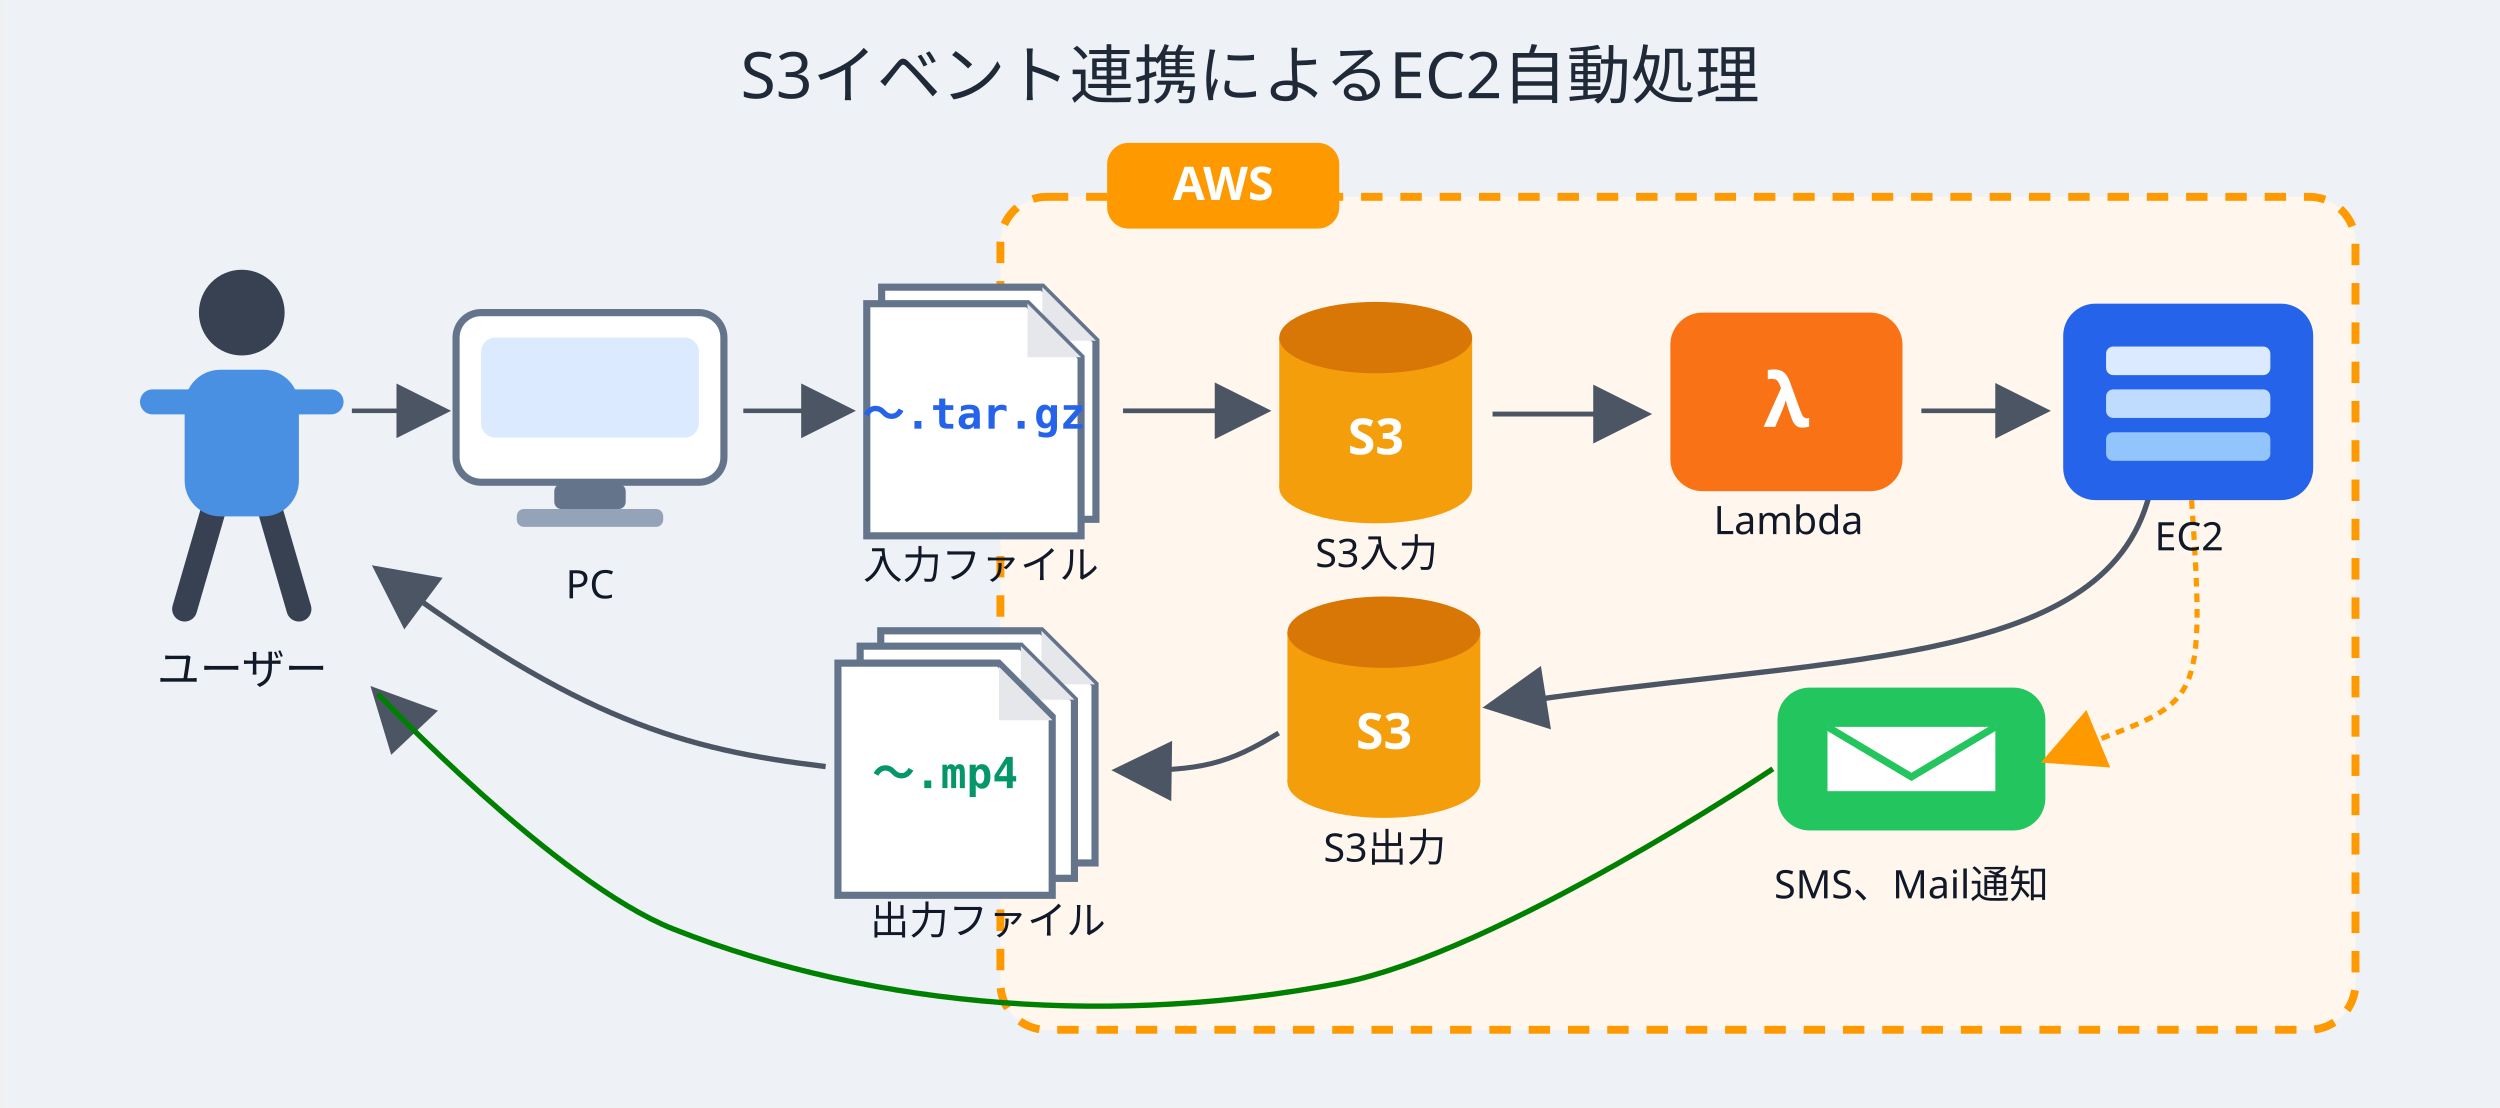
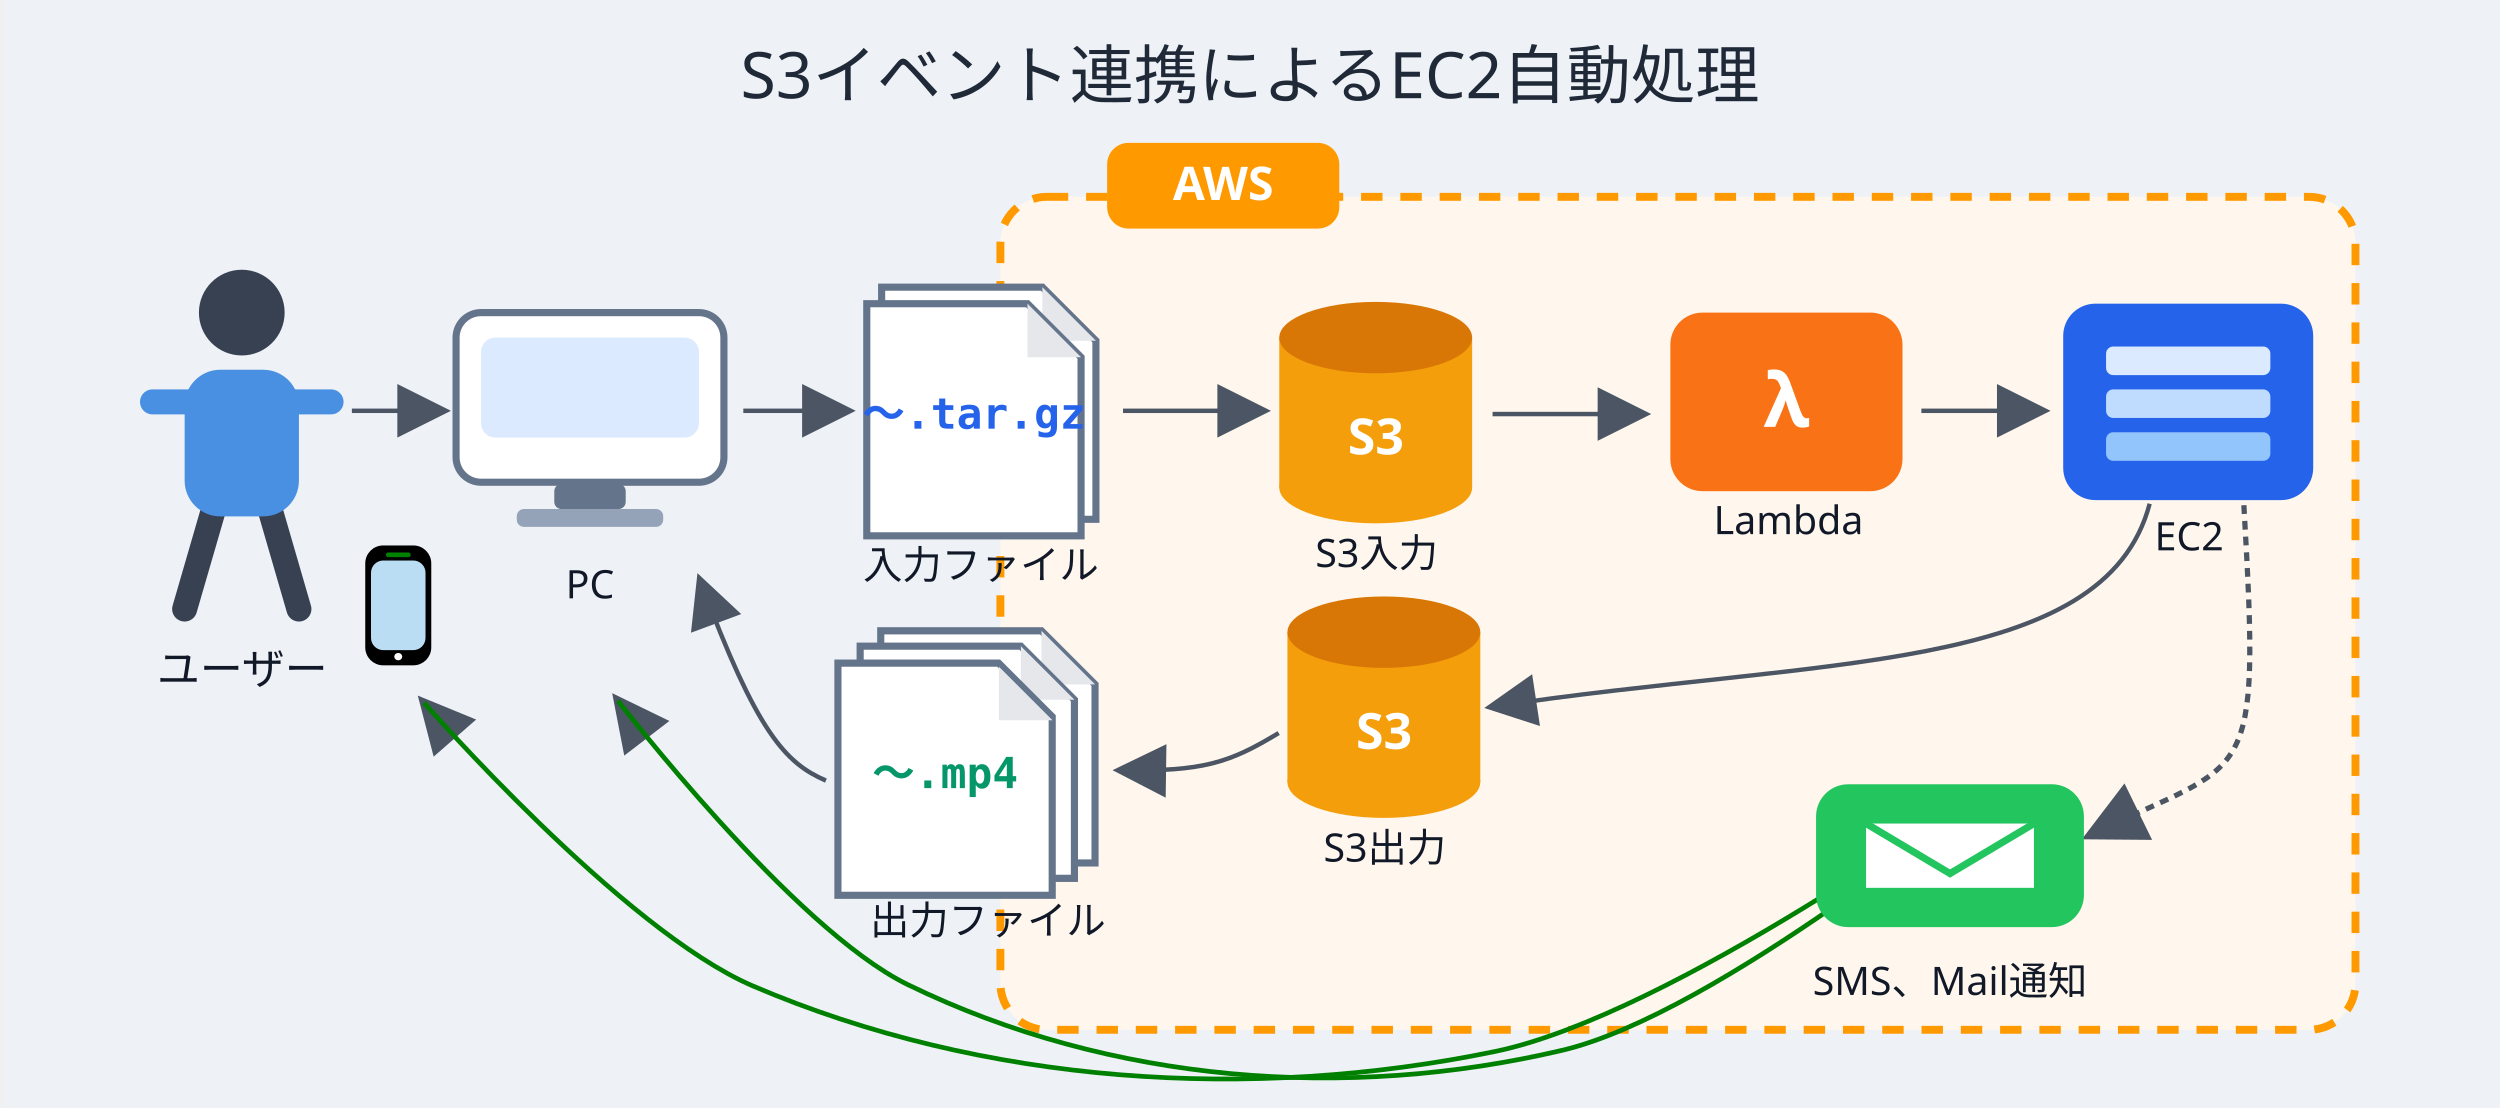
<svg xmlns="http://www.w3.org/2000/svg" width="1400" height="620" viewBox="0 0 1400 620" version="1.1" id="svg122">
  <defs id="defs8">
    <marker id="arrow" markerWidth="12" markerHeight="12" refX="10" refY="6" orient="auto" viewBox="0 0 12 12" preserveAspectRatio="xMidYMid">
      <path d="M 0,0 12,6 0,12 Z" fill="#4b5563" id="path2" />
    </marker>
    <marker id="arrowOrange" markerWidth="12" markerHeight="12" refX="10" refY="6" orient="auto" viewBox="0 0 12 12" preserveAspectRatio="xMidYMid">
      <path d="M 0,0 12,6 0,12 Z" fill="#ff9900" id="path5" />
    </marker>
    <marker id="arrowOrange-7" markerWidth="12" markerHeight="12" refX="10" refY="6" orient="auto" viewBox="0 0 12 12" preserveAspectRatio="xMidYMid">
      <path d="M 0,0 12,6 0,12 Z" fill="#ff9900" id="path5-5" />
    </marker>
  </defs>
  <rect width="1400" height="620" fill="#eef2f7" id="rect10" x="1.515" y="0.188" />
  <rect x="560.22" y="110.222" width="758.842" height="466.465" rx="25.985" fill="#fff7ed" stroke="#ff9900" stroke-width="4.438" stroke-dasharray="12, 10" id="rect14" />
-   <path d="m 1203.726,276.698 c -25.295,100.107 -184.247,89.666 -367.636,118.68" fill="none" stroke="#ff9900" stroke-width="6" stroke-dasharray="10, 8" marker-end="url(#arrowOrange-7)" id="path118-3" style="fill:none;fill-opacity:1;stroke:#4b5563;stroke-width:3;stroke-dasharray:none;stroke-dashoffset:0;stroke-opacity:1;marker-end:url(#arrow)" />
+   <path d="m 1203.815,282.091 c -25.307,95.859 -184.335,85.862 -367.811,113.645" fill="none" stroke="#ff9900" stroke-width="6" stroke-dasharray="10, 8" marker-end="url(#arrowOrange-7)" id="path118-3" style="fill:none;fill-opacity:1;stroke:#4b5563;stroke-width:2.447;stroke-dasharray:none;stroke-dashoffset:0;stroke-opacity:1;marker-end:url(#arrow)" />
  <text x="700" y="55" text-anchor="middle" font-size="36" font-family="sans-serif" fill="#1f2937" id="text12">
    S3イベント連携によるEC2自動処理
  </text>
  <rect x="620" y="80" width="130" height="48" rx="12" fill="#ff9900" id="rect16" />
  <text x="685" y="112" text-anchor="middle" font-size="26" font-weight="bold" font-family="sans-serif" fill="#ffffff" id="text18">
    AWS
  </text>
  <g id="g1619" transform="translate(15.39698,-44.94365)">
    <ellipse cx="755" cy="318" rx="54" ry="20" fill="#d97706" id="ellipse60" style="fill:#f59e0b;fill-opacity:1" />
    <rect x="701" y="234" width="108" height="84" fill="#fbbf24" id="rect58" style="fill:#f59e0b;fill-opacity:1" />
    <ellipse cx="755" cy="234" rx="54" ry="20" fill="#f59e0b" id="ellipse56" style="fill:#d97706;fill-opacity:1" />
    <text x="755.103" y="299.364" text-anchor="middle" font-size="28px" font-weight="bold" font-family="sans-serif" fill="#ffffff" id="text62">S3</text>
    <text x="755.524" y="362.48" text-anchor="middle" font-size="22px" font-family="sans-serif" fill="#111827" id="text64">S3入力</text>
  </g>
  <rect x="935.397" y="175.056" width="130" height="100" rx="18" fill="#f97316" id="rect68" />
  <text x="1000.397" y="239.056" text-anchor="middle" font-size="42px" font-weight="bold" font-family="sans-serif" fill="#ffffff" id="text70">λ</text>
  <text x="1001.552" y="299.115" text-anchor="middle" font-size="22px" font-family="sans-serif" fill="#111827" id="text72">Lambda</text>
-   <g transform="translate(995.397,385.0563)" id="g96">
-     <rect x="0" y="0" width="150" height="80" rx="18" fill="#22c55e" id="rect88" />
-     <path d="m 28,22 h 94 V 58 H 28 Z" fill="#ffffff" id="path90" />
-     <path d="M 28,22 75,50 122,22" fill="none" stroke="#22c55e" stroke-width="4" id="path92" />
-     <text x="75" y="118" text-anchor="middle" font-size="22px" font-family="sans-serif" fill="#111827" id="text94">SMS、Mail通知</text>
-   </g>
-   <line x1="197.048" y1="230.056" x2="247.503" y2="230.056" stroke="#4b5563" stroke-width="6" marker-end="url(#arrow)" id="line108" style="stroke-width:2.547;stroke-dasharray:none" />
-   <line x1="416.257" y1="230.056" x2="474.189" y2="230.056" stroke="#4b5563" stroke-width="6" marker-end="url(#arrow)" id="line110" style="stroke-width:2.553;stroke-dasharray:none" />
-   <line x1="628.898" y1="230.056" x2="706.727" y2="230.056" stroke="#4b5563" stroke-width="6" marker-end="url(#arrow)" id="line112" style="stroke-width:2.647;stroke-dasharray:none" />
-   <line x1="835.833" y1="231.87" x2="919.681" y2="231.87" stroke="#4b5563" stroke-width="6" marker-end="url(#arrow)" id="line114" style="stroke-width:2.747;stroke-dasharray:none" />
-   <line x1="1075.966" y1="230.056" x2="1143.303" y2="230.056" stroke="#4b5563" stroke-width="6" marker-end="url(#arrow)" id="line116" style="stroke-width:2.595;stroke-dasharray:none" />
-   <path d="m 1227.293,280.114 c 8.751,127.049 3.515,110.444 -79.07,144.712" fill="none" stroke="#ff9900" stroke-width="6" stroke-dasharray="10, 8" marker-end="url(#arrowOrange)" id="path118" style="stroke-width:2.905;stroke-dasharray:4.842, 3.874;stroke-dashoffset:0" />
+   <line x1="197.048" y1="230.056" x2="247.503" y2="230.056" stroke="#4b5563" stroke-width="6" marker-end="url(#arrow)" id="line108" style="stroke-width:2.5;stroke-dasharray:none" />
+   <line x1="416.257" y1="230.056" x2="474.189" y2="230.056" stroke="#4b5563" stroke-width="6" marker-end="url(#arrow)" id="line110" style="stroke-width:2.5;stroke-dasharray:none" />
+   <line x1="628.898" y1="230.056" x2="706.727" y2="230.056" stroke="#4b5563" stroke-width="6" marker-end="url(#arrow)" id="line112" style="stroke-width:2.5;stroke-dasharray:none" />
+   <line x1="835.833" y1="231.87" x2="919.681" y2="231.87" stroke="#4b5563" stroke-width="6" marker-end="url(#arrow)" id="line114" style="stroke-width:2.5;stroke-dasharray:none" />
+   <line x1="1075.966" y1="230.056" x2="1143.303" y2="230.056" stroke="#4b5563" stroke-width="6" marker-end="url(#arrow)" id="line116" style="stroke-width:2.5;stroke-dasharray:none" />
+   <path d="m 1256.563,282.92 c 9.46,161.984 3.8,140.813 -85.478,184.503" fill="none" stroke="#ff9900" stroke-width="6" stroke-dasharray="10, 8" marker-end="url(#arrowOrange)" id="path118" style="stroke:#4b5563;stroke-width:2.935;stroke-dasharray:4.892, 3.914;stroke-dashoffset:0;stroke-opacity:1;marker-end:url(#arrow)" />
  <g transform="translate(255.397,175.0563)" id="g44">
    <rect x="0" y="0" width="150" height="95" rx="14" fill="#ffffff" stroke="#64748b" stroke-width="4" id="rect34" />
    <rect x="14" y="14" width="122" height="56" rx="8" fill="#dbeafe" id="rect36" />
    <rect x="55" y="96" width="40" height="14" rx="4" fill="#64748b" id="rect38" />
    <rect x="34" y="110" width="82" height="10" rx="4" fill="#94a3b8" id="rect40" />
    <text x="75" y="160" text-anchor="middle" font-size="22px" font-family="sans-serif" fill="#111827" id="text42">PC</text>
  </g>
  <path d="m 493.716,160.806 h 90 l 30,30 v 100 h -120 z" fill="#ffffff" stroke="#64748b" stroke-width="4" id="path790" />
  <path d="m 583.716,160.806 v 30 h 30" fill="#e5e7eb" id="path792" />
  <path d="m 485.397,170.056 h 90 l 30,30 v 100 h -120 z" fill="#ffffff" stroke="#64748b" stroke-width="4" id="path46" />
  <path d="m 575.397,170.056 v 30 h 30" fill="#e5e7eb" id="path48" />
  <text x="545.397" y="240.056" text-anchor="middle" font-size="24px" font-weight="bold" font-family="monospace" fill="#2563eb" id="text50">〜.tar.gz</text>
  <text x="549.315" y="324.169" text-anchor="middle" font-size="22px" font-family="sans-serif" fill="#111827" id="text52">入力ファイル</text>
  <g id="g1785" transform="translate(15.39698,-44.94365)">
    <text x="120.288" y="428.127" text-anchor="middle" font-size="24px" font-family="sans-serif" fill="#111827" id="text30">ユーザー</text>
    <a id="a1764">
      <circle cx="120" cy="220" r="24" fill="#374151" id="circle20" />
      <line x1="70" y1="270" x2="170" y2="270" stroke="#4a90e2" stroke-width="14" stroke-linecap="round" id="line24" />
      <line x1="106" y1="324" x2="88" y2="386" stroke="#374151" stroke-width="14" stroke-linecap="round" id="line26" />
      <line x1="134" y1="324" x2="152" y2="386" stroke="#374151" stroke-width="14" stroke-linecap="round" id="line28" />
      <rect x="88" y="252" width="64" height="82.116" rx="20" fill="#4a90e2" id="rect22" style="stroke-width:1.068" />
    </a>
  </g>
  <rect x="1155.397" y="170.056" width="140" height="110" rx="18" fill="#2563eb" id="rect76" />
  <rect x="1179.397" y="194.056" width="92" height="16" rx="4" fill="#dbeafe" id="rect78" />
  <rect x="1179.397" y="218.056" width="92" height="16" rx="4" fill="#bfdbfe" id="rect80" />
  <rect x="1179.397" y="242.056" width="92" height="16" rx="4" fill="#93c5fd" id="rect82" />
  <text x="1225.927" y="308.188" text-anchor="middle" font-size="22px" font-family="sans-serif" fill="#111827" id="text84">EC2</text>
  <g id="g1643" transform="translate(19.97057,120.0257)">
    <ellipse cx="755" cy="318" rx="54" ry="20" fill="#d97706" id="ellipse1633" style="fill:#f59e0b;fill-opacity:1" />
    <rect x="701" y="234" width="108" height="84" fill="#fbbf24" id="rect1635" style="fill:#f59e0b;fill-opacity:1" />
    <ellipse cx="755" cy="234" rx="54" ry="20" fill="#f59e0b" id="ellipse1637" style="fill:#d97706;fill-opacity:1" />
    <text x="755.103" y="299.364" text-anchor="middle" font-size="28px" font-weight="bold" font-family="sans-serif" fill="#ffffff" id="text1639">S3</text>
    <text x="755.524" y="362.48" text-anchor="middle" font-size="22px" font-family="sans-serif" fill="#111827" id="text1641">S3出力</text>
  </g>
  <g id="g8999" transform="translate(224.2092,-40.91208)">
    <g id="g1846" transform="translate(-42.52908,-47.22156)">
      <g transform="translate(311.5347,441.3826)" id="g968">
        <path d="m 0,0 h 90 l 30,30 V 130 H 0 Z" fill="#ffffff" stroke="#64748b" stroke-width="4" id="path960" />
        <path d="m 90,0 v 30 h 30" fill="#e5e7eb" id="path962" />
        <text x="60" y="70" text-anchor="middle" font-size="24px" font-weight="bold" font-family="monospace" fill="#059669" id="text964">〜.mp4</text>
        <text x="60" y="170" text-anchor="middle" font-size="22px" font-family="sans-serif" fill="#111827" id="text966">出力ファイル</text>
      </g>
      <g id="g1822">
        <path d="m 300,450 h 90 l 30,30 V 580 H 300 Z" fill="#ffffff" stroke="#64748b" stroke-width="4" id="path98" />
        <path d="m 390,450 v 30 h 30" fill="#e5e7eb" id="path100" />
      </g>
      <path d="m 287.558,459.49 h 90 l 30,30 v 100 h -120 z" fill="#ffffff" stroke="#64748b" stroke-width="4" id="path560" />
      <text x="347.558" y="529.49" text-anchor="middle" font-size="24px" font-weight="bold" font-family="monospace" fill="#059669" id="text564">〜.mp4</text>
    </g>
    <path d="m 335.202,414.267 v 30 h 30" fill="#e5e7eb" id="path562" />
  </g>
-   <path d="m 716.058,410.502 c -27.906,16.861 -42.321,21.51 -88.06,20.869" fill="none" stroke="#ff9900" stroke-width="6" stroke-dasharray="10, 8" marker-end="url(#arrowOrange-7)" id="path9143" style="fill:none;fill-opacity:1;stroke:#4b5563;stroke-width:2.816;stroke-dasharray:none;stroke-dashoffset:0;stroke-opacity:1;marker-end:url(#arrow)" />
-   <path d="M 462.358,429.278 C 382.341,419.729 324.919,403.273 213.062,320.132" fill="none" stroke="#ff9900" stroke-width="6" stroke-dasharray="10, 8" marker-end="url(#arrowOrange-7)" id="path9591" style="fill:none;fill-opacity:1;stroke:#4b5563;stroke-width:3;stroke-dasharray:none;stroke-dashoffset:0;stroke-opacity:1;marker-end:url(#arrow)" />
-   <path style="fill:none;fill-opacity:1;stroke:#008000;stroke-width:3;stroke-linejoin:round;stroke-dasharray:none;stroke-dashoffset:0;stroke-opacity:1;marker-end:url(#arrow);paint-order:fill markers stroke" d="m 992.812,430.55 c 0,0 -153.919,103.115 -242.514,120.083 C 627.672,574.119 493.062,566.163 376.969,520.215 311.44,494.281 211.571,388.523 211.571,388.523" id="path34851" />
+   <path d="m 716.058,410.502 c -27.906,16.861 -42.321,21.51 -88.06,20.869" fill="none" stroke="#ff9900" stroke-width="6" stroke-dasharray="10, 8" marker-end="url(#arrowOrange-7)" id="path9143" style="fill:none;fill-opacity:1;stroke:#4b5563;stroke-width:2.5;stroke-dasharray:none;stroke-dashoffset:0;stroke-opacity:1;marker-end:url(#arrow)" />
+   <path d="M 462.521,437.14 C 439.985,427.387 423.812,410.579 392.308,325.662" fill="none" stroke="#ff9900" stroke-width="6" stroke-dasharray="10, 8" marker-end="url(#arrowOrange-7)" id="path9591" style="fill:none;fill-opacity:1;stroke:#4b5563;stroke-width:2.5;stroke-dasharray:none;stroke-dashoffset:0;stroke-opacity:1;marker-end:url(#arrow)" />
+   <path style="fill:none;fill-opacity:1;stroke:#008000;stroke-width:2.632;stroke-linejoin:round;stroke-dasharray:none;stroke-dashoffset:0;stroke-opacity:1;marker-end:url(#arrow);paint-order:fill markers stroke" d="m 1107.487,444.135 c 0,0 -171.417,124.212 -270.084,144.652 C 700.835,617.079 550.923,607.495 421.631,552.147 348.653,520.905 237.43,393.51 237.43,393.51" id="path34851" />
+   <path style="fill:none;fill-opacity:1;stroke:#008000;stroke-width:2.654;stroke-linejoin:round;stroke-dasharray:none;stroke-dashoffset:0;stroke-opacity:1;marker-end:url(#arrow);paint-order:fill markers stroke" d="m 1112.947,443.141 c 0,0 -151.093,124.522 -238.061,145.014 C 754.51,616.517 622.372,606.909 508.41,551.423 444.085,520.103 346.049,392.389 346.049,392.389" id="path1113" />
+   <rect style="fill:#000000;fill-opacity:1;stroke:#000000;stroke-width:2.358;stroke-linecap:round;stroke-linejoin:round;stroke-dasharray:none;stroke-opacity:1;paint-order:stroke fill markers" id="rect4369" width="34.613" height="64.768" x="205.719" y="306.635" ry="8.852" />
+   <rect style="fill:#bbddf4;fill-opacity:1;stroke:#000000;stroke-width:1.949;stroke-linecap:round;stroke-linejoin:round;stroke-dasharray:none;stroke-opacity:1;paint-order:stroke fill markers" id="rect7437" width="30.525" height="50.183" x="207.763" y="313.886" ry="6.859" />
+   <ellipse style="fill:#ffffff;fill-opacity:1;stroke:#ffffff;stroke-width:2.52;stroke-linecap:round;stroke-linejoin:round;stroke-dasharray:none;stroke-opacity:1;paint-order:stroke fill markers" id="path7509" ry="0.8" rx="0.978" cy="367.712" cx="223.025" />
+   <rect style="fill:none;stroke:#008000;stroke-width:2.5;stroke-linecap:round;stroke-linejoin:round;stroke-dasharray:none;paint-order:stroke fill markers" id="rect7606" width="11.387" height="0.106" x="217.332" y="310.637" />
+   <g transform="translate(1016.996,439.1856)" id="g96">
+     <rect x="0" y="0" width="150" height="80" rx="18" fill="#22c55e" id="rect88" />
+     <path d="m 28,22 h 94 V 58 H 28 Z" fill="#ffffff" id="path90" />
+     <path d="M 28,22 75,50 122,22" fill="none" stroke="#22c55e" stroke-width="4" id="path92" />
+     <text x="75" y="118" text-anchor="middle" font-size="22px" font-family="sans-serif" fill="#111827" id="text94">SMS、Mail通知</text>
+   </g>
</svg>
